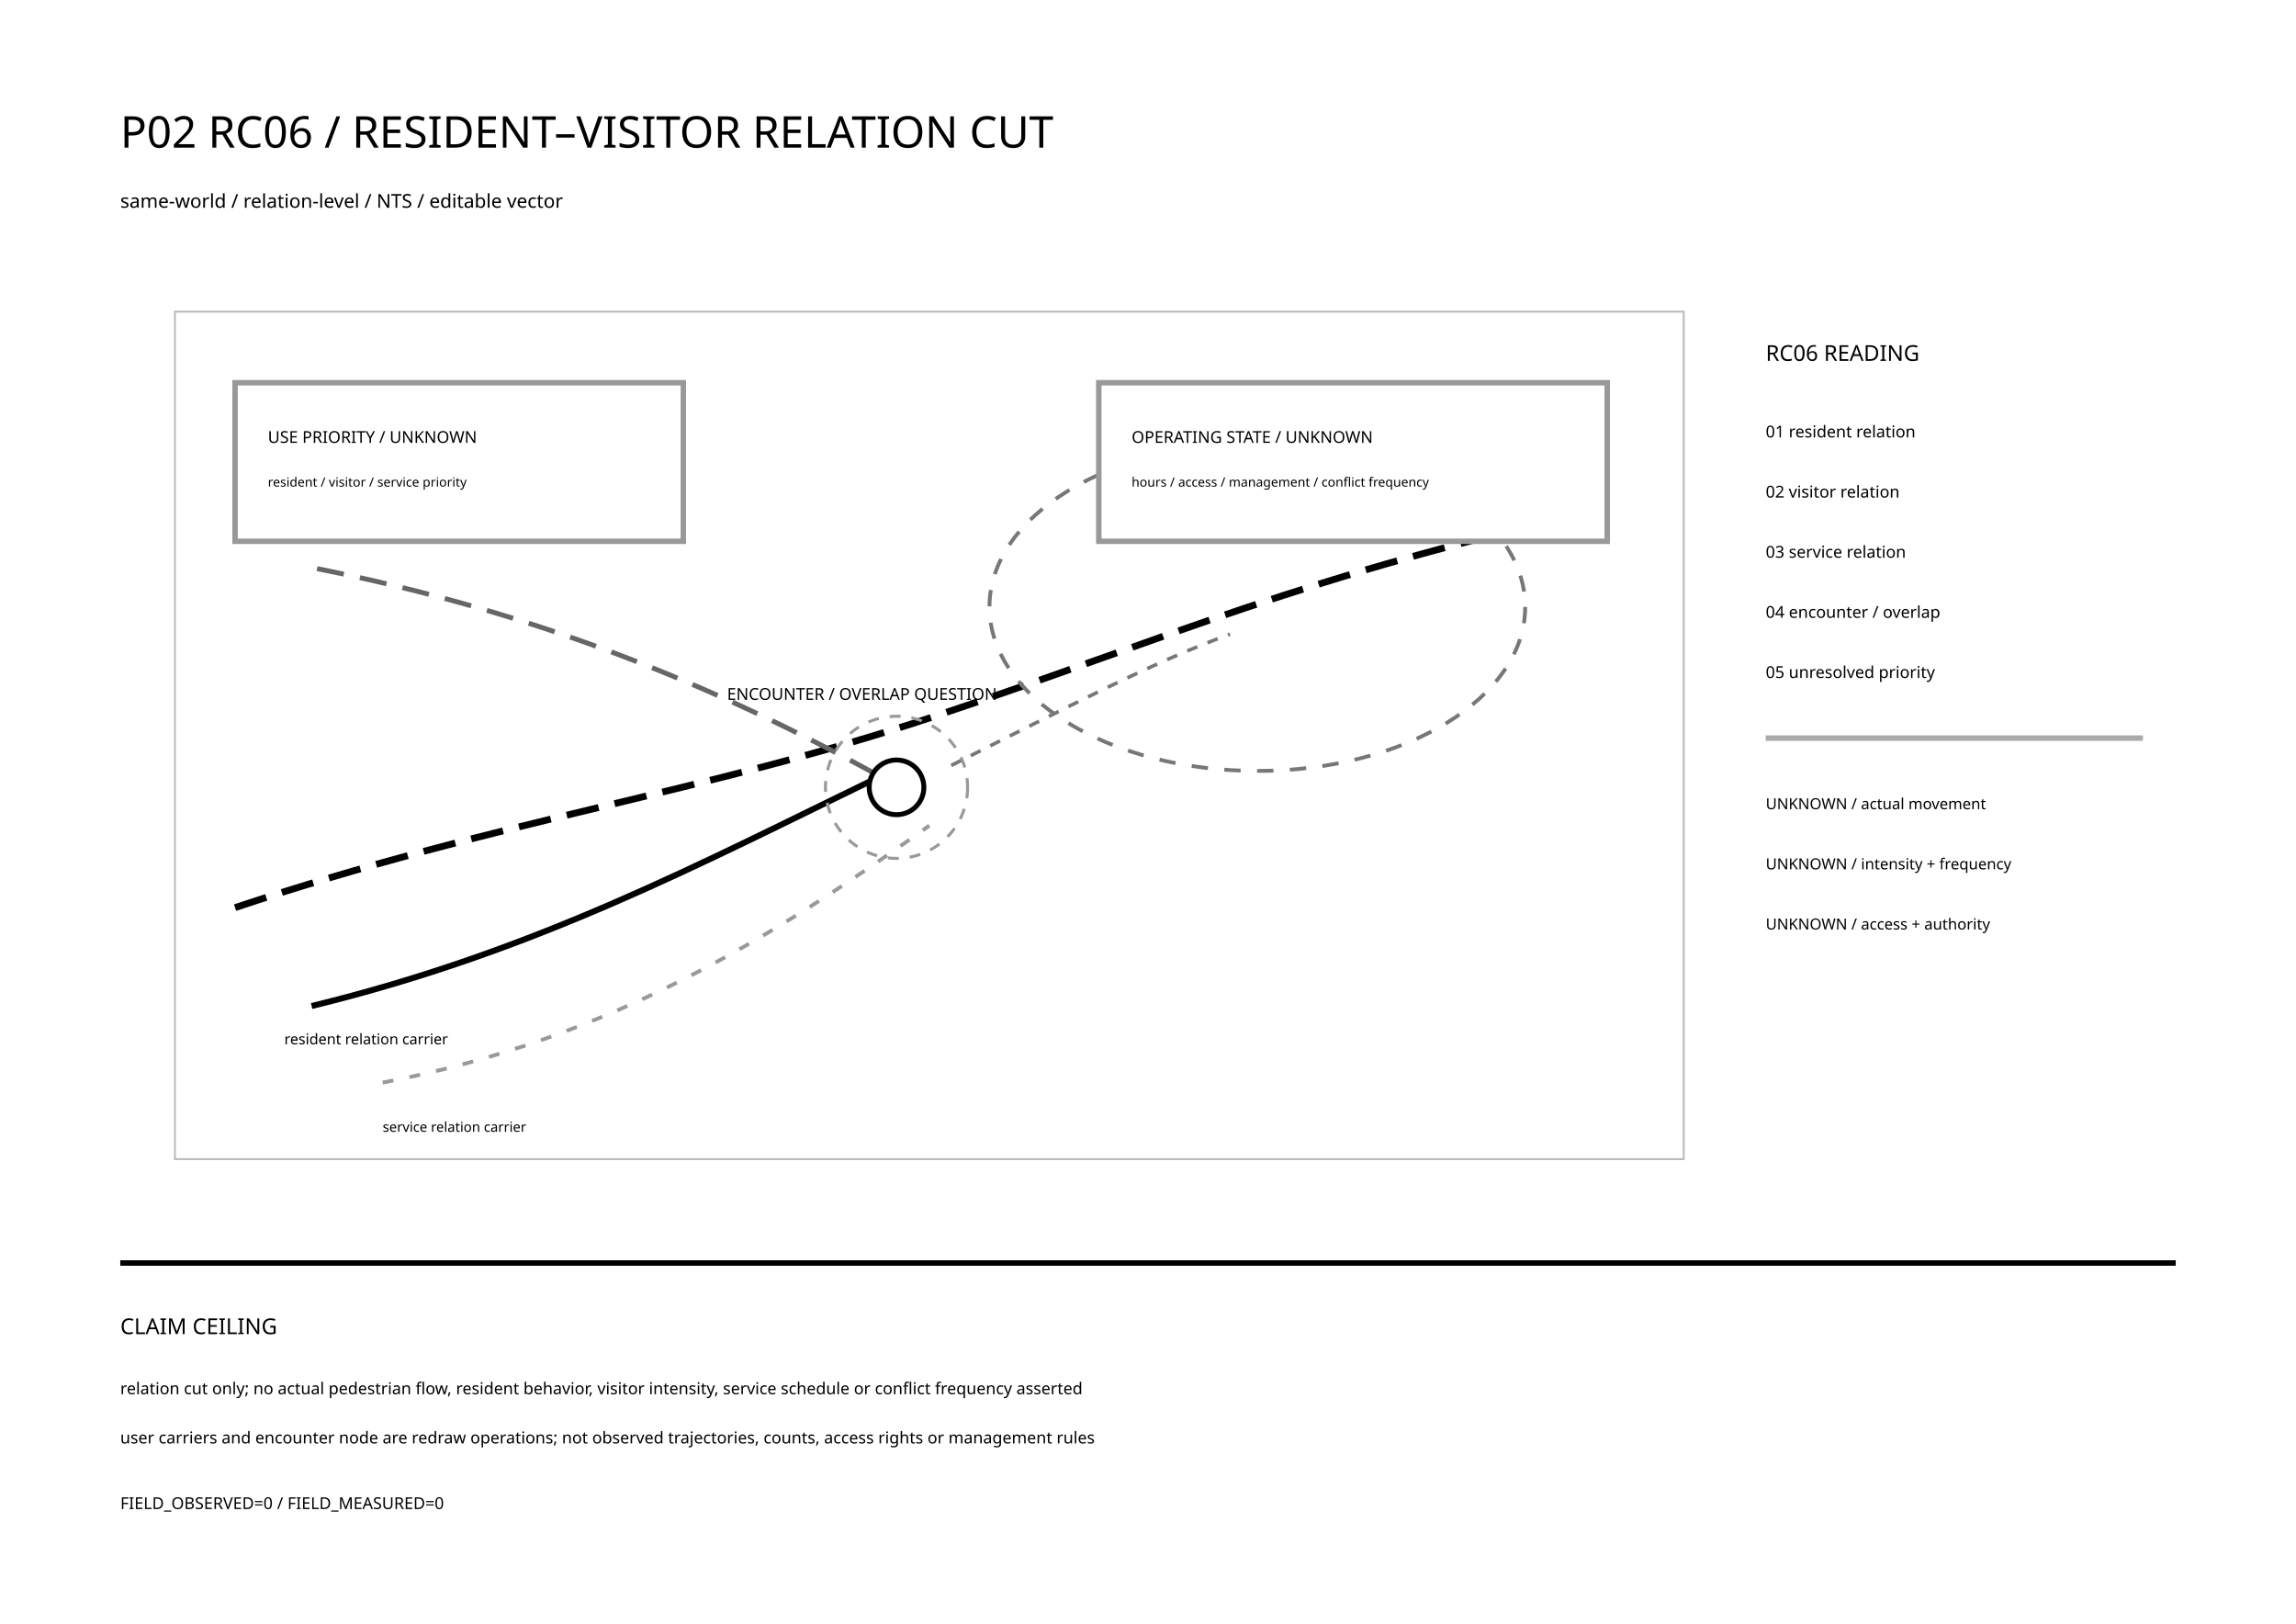
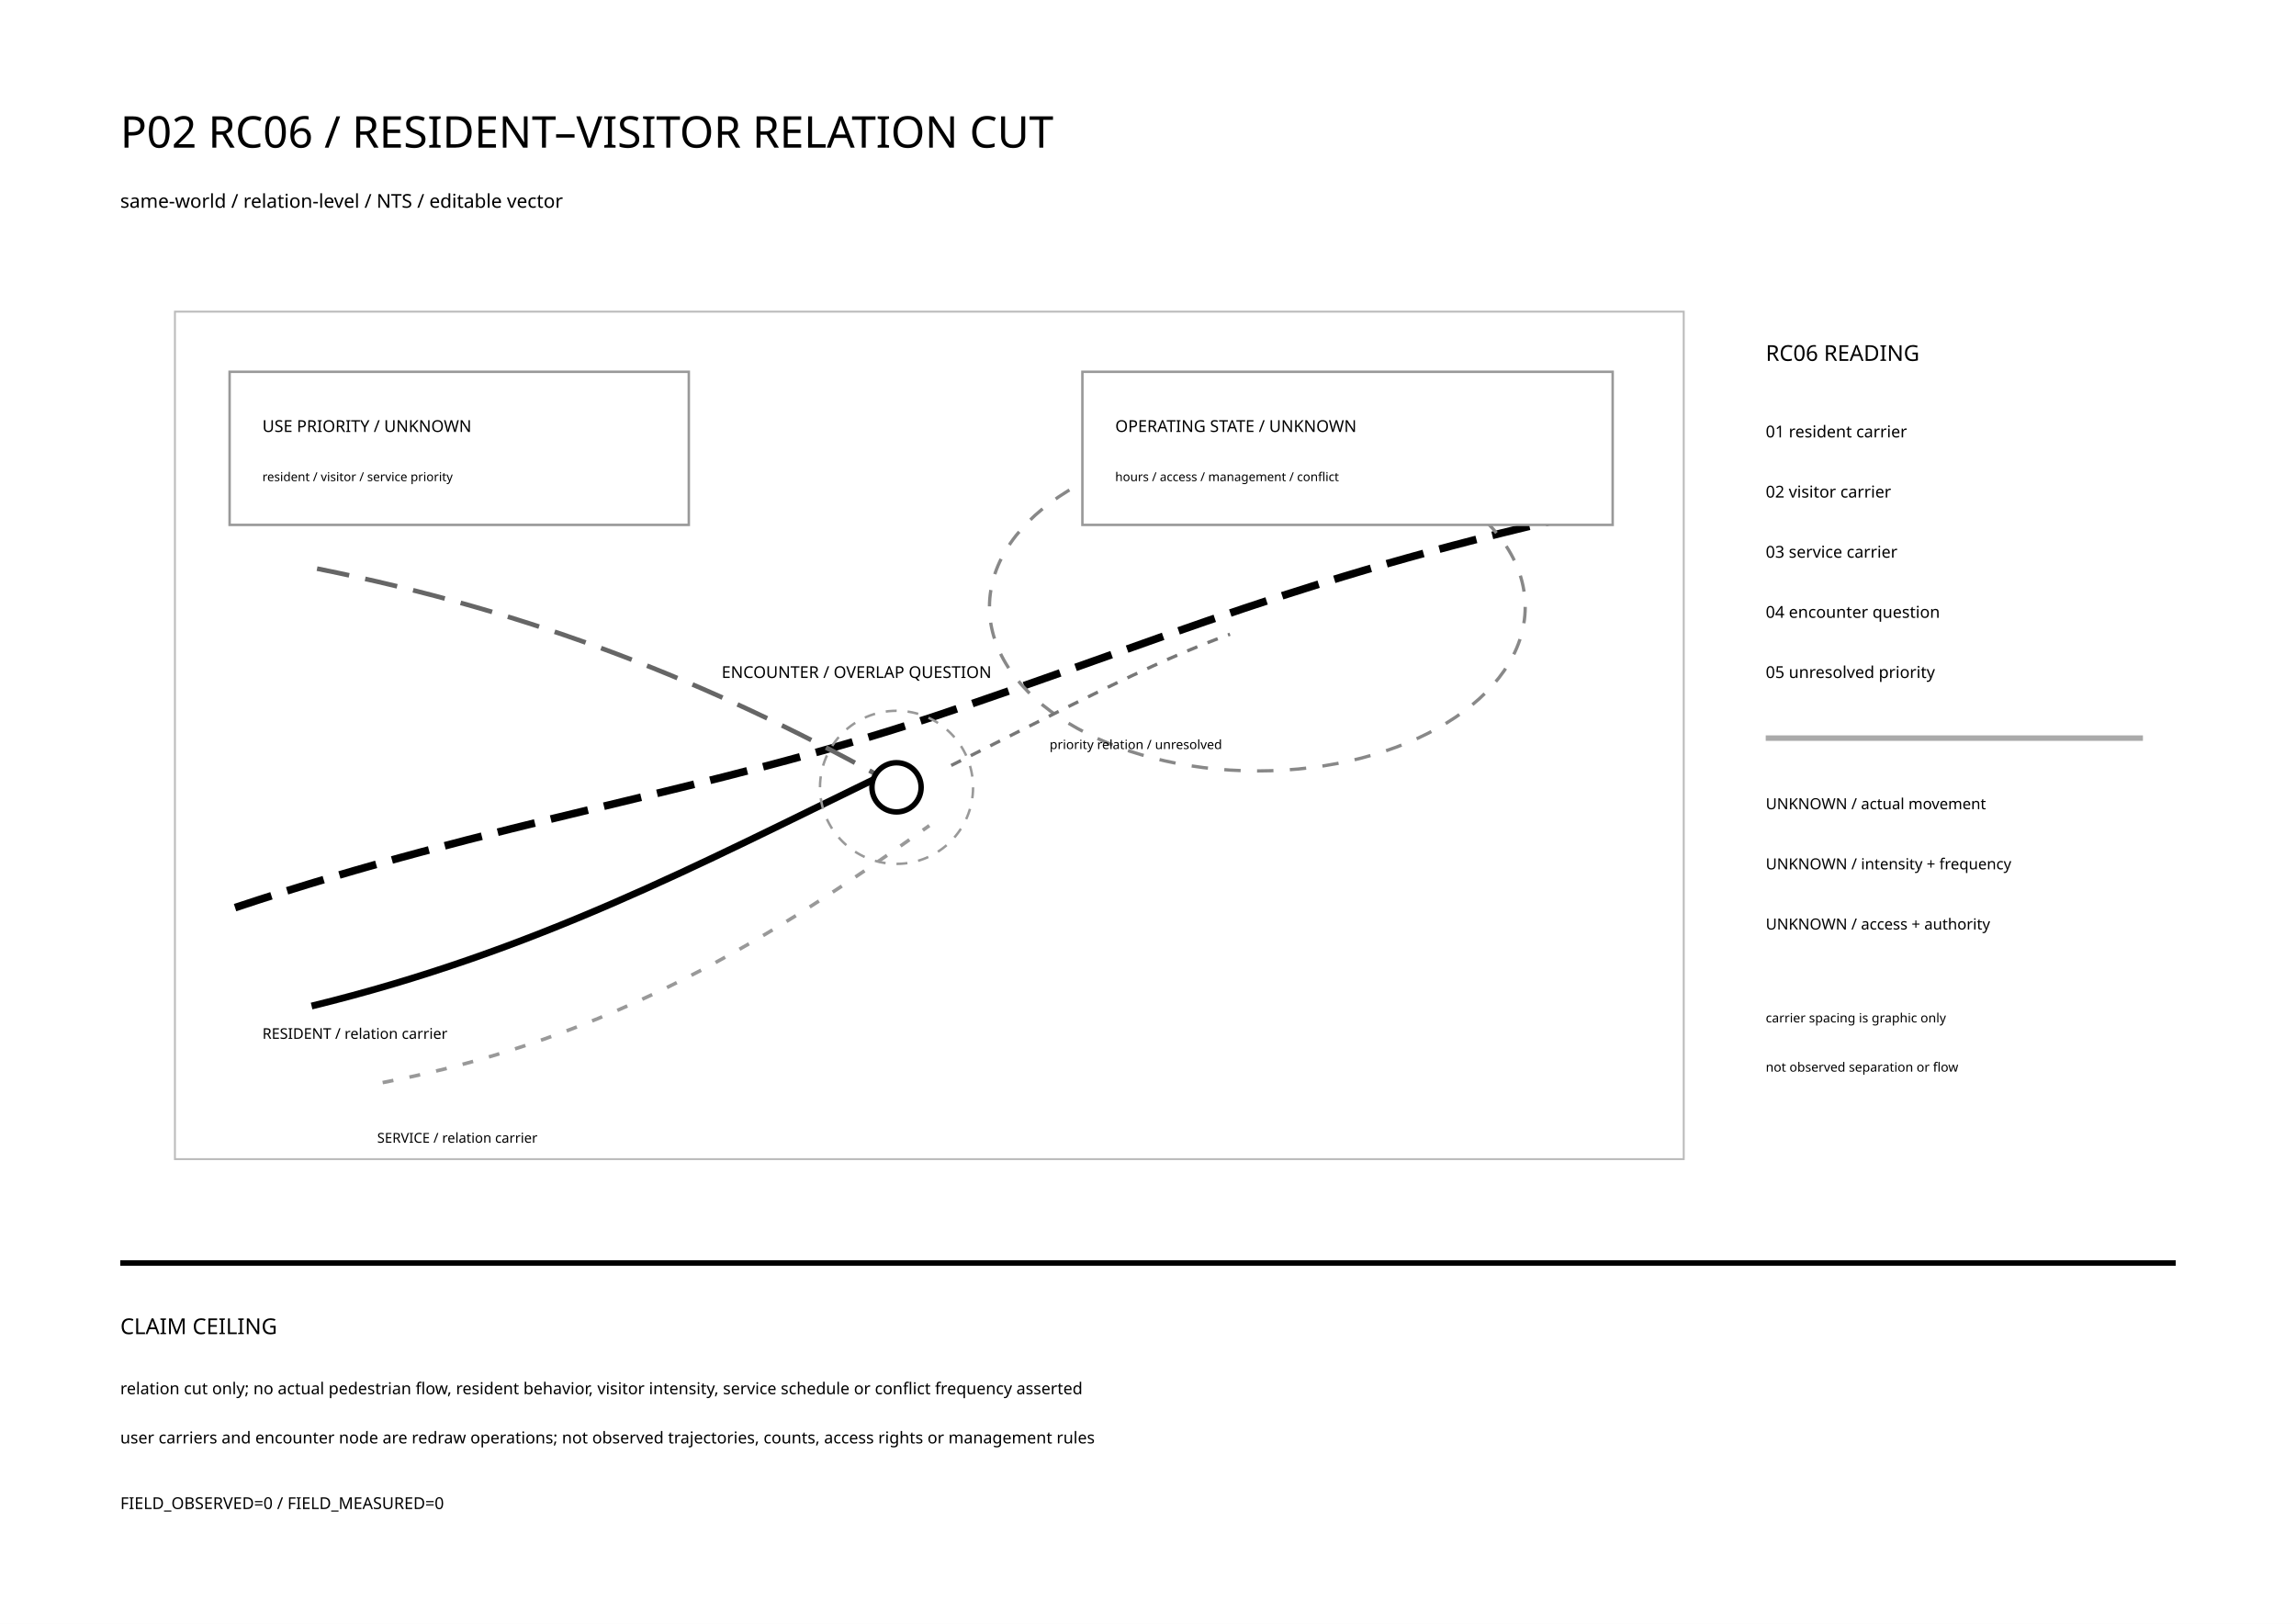
<svg xmlns="http://www.w3.org/2000/svg" width="420mm" height="297mm" viewBox="0 0 420 297">
  <rect width="420" height="297" fill="white" />
  <g id="L00-FRAME" font-family="sans-serif">
    <text x="22" y="27" font-size="8">P02 RC06 / RESIDENT–VISITOR RELATION CUT</text>
    <text x="22" y="38" font-size="3.5">same-world / relation-level / NTS / editable vector</text>
  </g>
  <g id="L08-FIELD">
    <rect x="32" y="57" width="276" height="155" fill="none" stroke="#bbb" stroke-width="0.35" />
  </g>
  <g id="L10-RELATIONS" fill="none">
-     <path id="REL-ROUTE-PRIMARY-01" d="M43 166 C91 150 129 145 171 131 S239 105 294 93" stroke="black" stroke-width="1.25" stroke-dasharray="6 3" />
-     <ellipse id="REL-CLUSTER-01" cx="230" cy="111" rx="49" ry="30" stroke="#777" stroke-width="0.7" stroke-dasharray="3 3" />
+     <path id="REL-ROUTE-PRIMARY-01" d="M43 166 C91 150 129 145 171 131 S239 105 294 93" stroke="black" stroke-width="1.4" stroke-dasharray="7 3" />
+     <ellipse id="REL-CLUSTER-01" cx="230" cy="111" rx="49" ry="30" stroke="#888" stroke-width="0.6" stroke-dasharray="3 3" />
  </g>
  <g id="L15-USERS" font-family="sans-serif">
-     <path id="RC06-RESIDENT-CARRIER" d="M57 184 C98 174 128 158 161 142" fill="none" stroke="black" stroke-width="1.1" />
-     <path id="RC06-VISITOR-CARRIER" d="M58 104 C98 112 130 125 161 142" fill="none" stroke="#666" stroke-width="0.9" stroke-dasharray="5 3" />
-     <path id="RC06-SERVICE-CARRIER" d="M70 198 C112 190 142 171 170 151" fill="none" stroke="#999" stroke-width="0.7" stroke-dasharray="2 3" />
-     <circle id="RC06-ENCOUNTER-NODE" cx="164" cy="144" r="5" fill="white" stroke="black" stroke-width="0.9" />
-     <circle cx="164" cy="144" r="13" fill="none" stroke="#999" stroke-width="0.55" stroke-dasharray="2 2" />
-     <text x="133" y="128" font-size="3">ENCOUNTER / OVERLAP QUESTION</text>
-     <text x="52" y="191" font-size="2.7">resident relation carrier</text>
-     <text x="52" y="98" font-size="2.7">visitor relation carrier</text>
-     <text x="70" y="207" font-size="2.5">service relation carrier</text>
-     <path id="RC06-CLUSTER-PRIORITY-RELATION" d="M174 140 C194 130 211 121 225 116" fill="none" stroke="#777" stroke-width="0.65" stroke-dasharray="2 2" />
+     <path id="RC06-RESIDENT-CARRIER" d="M57 184 C98 174 128 158 161 142" fill="none" stroke="black" stroke-width="1.25" />
+     <path id="RC06-VISITOR-CARRIER" d="M58 104 C98 112 130 125 161 142" fill="none" stroke="#666" stroke-width="0.85" stroke-dasharray="6 3" />
+     <path id="RC06-SERVICE-CARRIER" d="M70 198 C112 190 142 171 170 151" fill="none" stroke="#999" stroke-width="0.65" stroke-dasharray="2 3" />
+     <circle id="RC06-ENCOUNTER-NODE" cx="164" cy="144" r="4.5" fill="white" stroke="black" stroke-width="1" />
+     <circle id="RC06-ENCOUNTER-UNCERTAINTY" cx="164" cy="144" r="14" fill="none" stroke="#999" stroke-width="0.45" stroke-dasharray="2 2" />
+     <text x="132" y="124" font-size="3">ENCOUNTER / OVERLAP QUESTION</text>
+     <text x="48" y="190" font-size="2.7">RESIDENT / relation carrier</text>
+     <text x="48" y="96" font-size="2.7">VISITOR / relation carrier</text>
+     <text x="69" y="209" font-size="2.5">SERVICE / relation carrier</text>
+     <path id="RC06-CLUSTER-PRIORITY-RELATION" d="M174 140 C194 130 211 121 225 116" fill="none" stroke="#777" stroke-width="0.6" stroke-dasharray="2 2" />
+     <text x="192" y="137" font-size="2.35">priority relation / unresolved</text>
  </g>
  <g id="L20-STATE" font-family="sans-serif">
-     <rect x="43" y="70" width="82" height="29" fill="white" stroke="#999" />
-     <text x="49" y="81" font-size="3">USE PRIORITY / UNKNOWN</text>
-     <text x="49" y="89" font-size="2.35">resident / visitor / service priority</text>
-     <rect x="201" y="70" width="93" height="29" fill="white" stroke="#999" />
-     <text x="207" y="81" font-size="3">OPERATING STATE / UNKNOWN</text>
-     <text x="207" y="89" font-size="2.35">hours / access / management / conflict frequency</text>
+     <rect x="42" y="68" width="84" height="28" fill="white" stroke="#999" stroke-width="0.45" />
+     <text x="48" y="79" font-size="3">USE PRIORITY / UNKNOWN</text>
+     <text x="48" y="88" font-size="2.25">resident / visitor / service priority</text>
+     <rect x="198" y="68" width="97" height="28" fill="white" stroke="#999" stroke-width="0.45" />
+     <text x="204" y="79" font-size="3">OPERATING STATE / UNKNOWN</text>
+     <text x="204" y="88" font-size="2.25">hours / access / management / conflict</text>
  </g>
  <g id="L30-READING" font-family="sans-serif">
    <text x="323" y="66" font-size="4">RC06 READING</text>
-     <text x="323" y="80" font-size="3">01 resident relation</text>
-     <text x="323" y="91" font-size="3">02 visitor relation</text>
-     <text x="323" y="102" font-size="3">03 service relation</text>
-     <text x="323" y="113" font-size="3">04 encounter / overlap</text>
+     <text x="323" y="80" font-size="3">01 resident carrier</text>
+     <text x="323" y="91" font-size="3">02 visitor carrier</text>
+     <text x="323" y="102" font-size="3">03 service carrier</text>
+     <text x="323" y="113" font-size="3">04 encounter question</text>
    <text x="323" y="124" font-size="3">05 unresolved priority</text>
    <line x1="323" y1="135" x2="392" y2="135" stroke="#aaa" />
    <text x="323" y="148" font-size="2.8">UNKNOWN / actual movement</text>
    <text x="323" y="159" font-size="2.8">UNKNOWN / intensity + frequency</text>
    <text x="323" y="170" font-size="2.8">UNKNOWN / access + authority</text>
+     <text x="323" y="187" font-size="2.35">carrier spacing is graphic only</text>
+     <text x="323" y="196" font-size="2.35">not observed separation or flow</text>
  </g>
  <g id="L40-CLAIM" font-family="sans-serif">
    <line x1="22" y1="231" x2="398" y2="231" stroke="black" />
    <text x="22" y="244" font-size="4">CLAIM CEILING</text>
    <text x="22" y="255" font-size="3">relation cut only; no actual pedestrian flow, resident behavior, visitor intensity, service schedule or conflict frequency asserted</text>
    <text x="22" y="264" font-size="3">user carriers and encounter node are redraw operations; not observed trajectories, counts, access rights or management rules</text>
    <text x="22" y="276" font-size="3">FIELD_OBSERVED=0 / FIELD_MEASURED=0</text>
  </g>
</svg>
